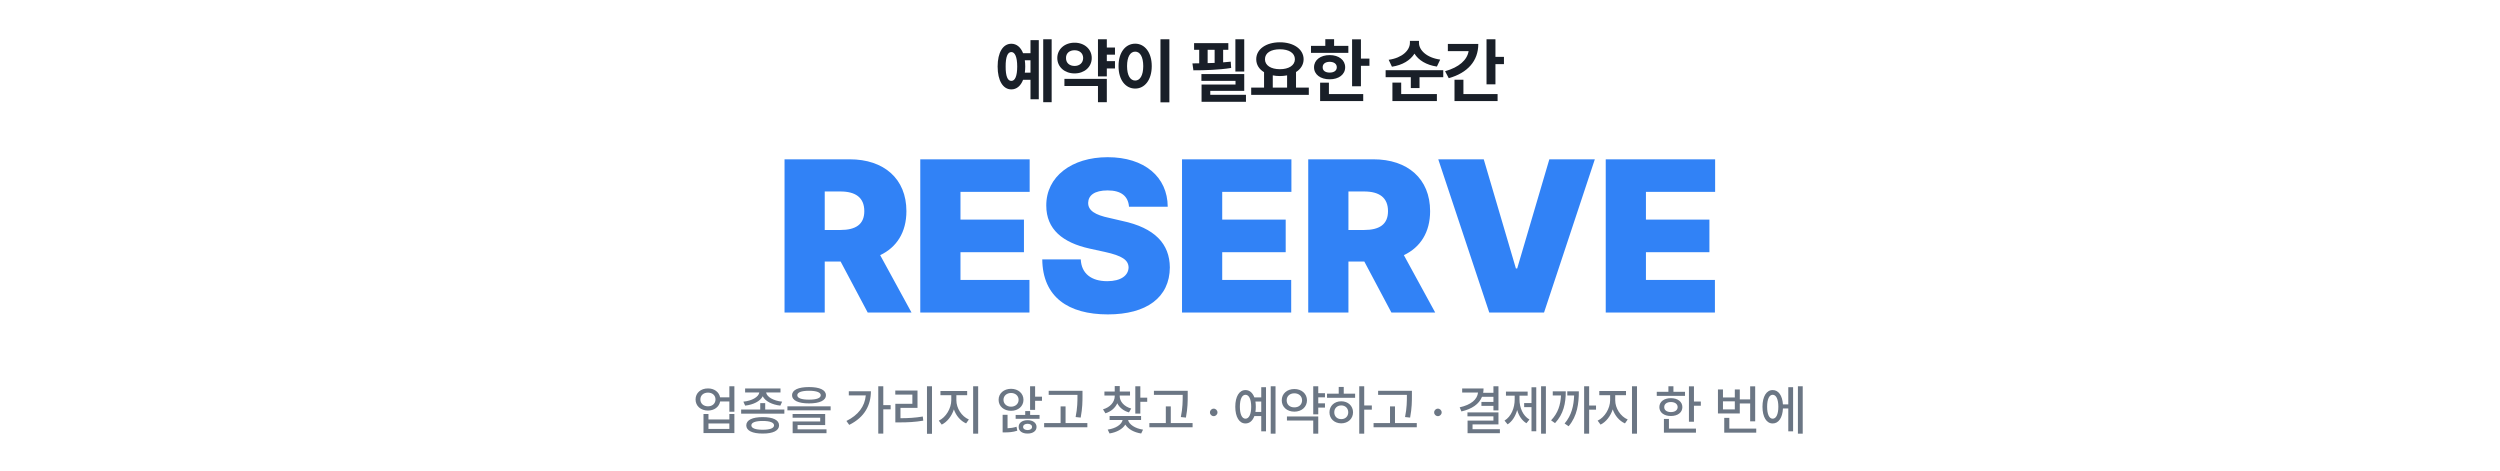
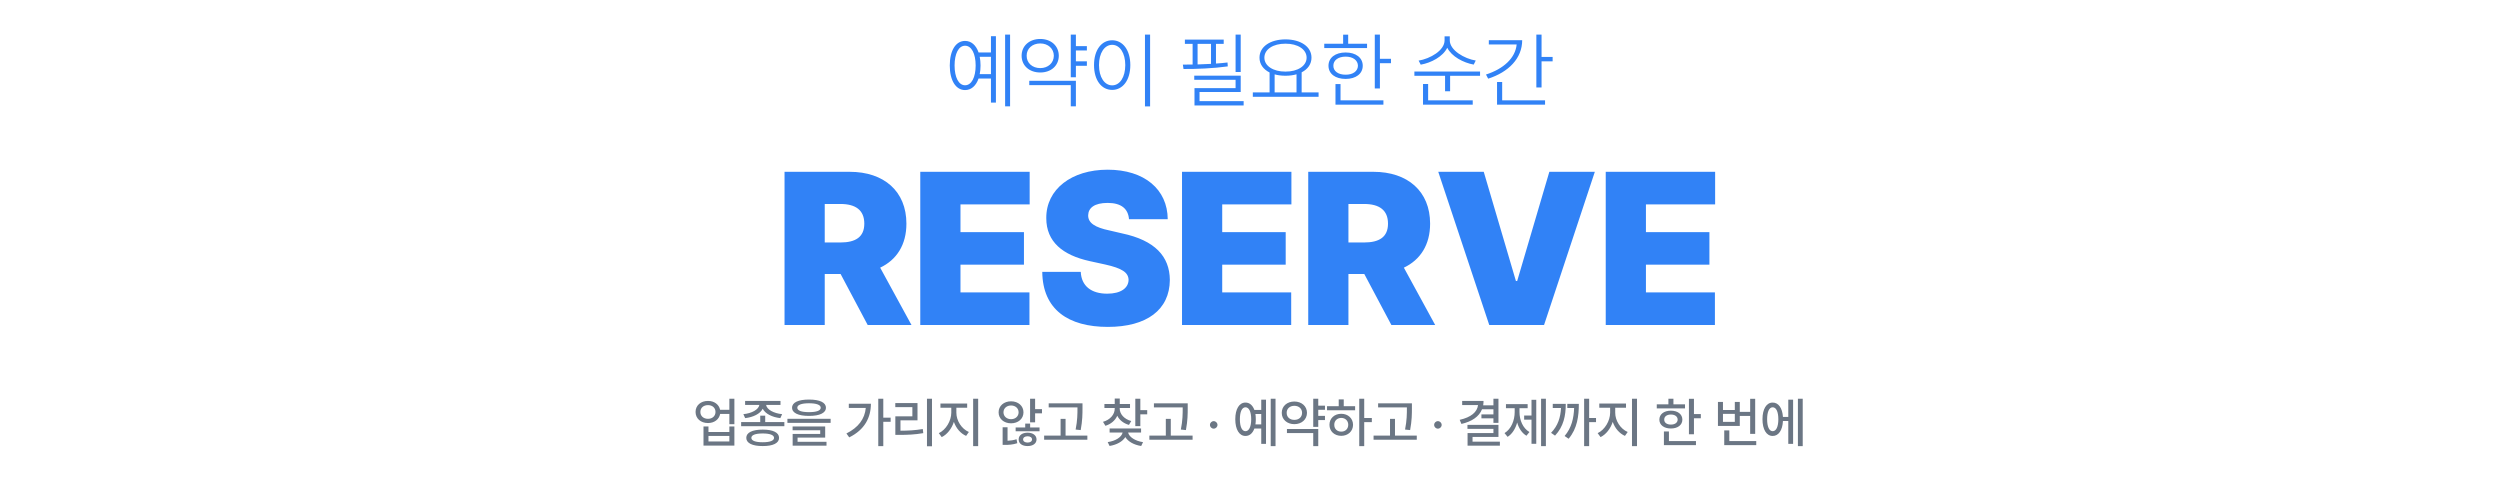
- <svg xmlns="http://www.w3.org/2000/svg" viewBox="0 0 1200 226" width="1200" height="226" role="img" aria-label="예약이 필요한 순간 RESERVE — 업종을 가리지 않고 찾고 · 예약하고 · 결제까지 한 번에">
-   <path transform="translate(477.7,46)" fill="#191f28" d="M27.094 -27.16H23.043V3.055H27.094ZM20.918 -26.729H16.934V-20.453H13.381C12.235 -23.358 10.26 -25.002 7.736 -25.002C3.752 -25.002 1.162 -20.852 1.162 -14.078C1.162 -7.271 3.752 -3.088 7.736 -3.088C10.276 -3.088 12.252 -4.765 13.381 -7.703H16.934V1.66H20.918ZM7.736 -21.018C9.463 -21.018 10.559 -18.693 10.559 -14.078C10.559 -9.43 9.496 -7.139 7.736 -7.172C5.977 -7.139 4.98 -9.43 5.014 -14.078C4.98 -18.693 5.977 -21.018 7.736 -21.018ZM14.211 -17.066H16.934V-11.123H14.211C14.344 -12.036 14.41 -13.032 14.41 -14.078C14.41 -15.141 14.344 -16.137 14.211 -17.066Z M57.492 -23.176H53.574V-27.16H49.324V-9.33H53.574V-13.148H57.492V-16.668H53.574V-19.756H57.492ZM53.574 -8.135H33.22V-4.715H49.324V3.055H53.574ZM38.101 -25.5C33.386 -25.533 29.8 -22.412 29.8 -18.162C29.8 -13.812 33.386 -10.758 38.101 -10.758C42.783 -10.758 46.336 -13.812 46.336 -18.162C46.336 -22.412 42.783 -25.533 38.101 -25.5ZM38.101 -21.881C40.425 -21.881 42.185 -20.52 42.218 -18.162C42.185 -15.738 40.425 -14.344 38.101 -14.344C35.711 -14.344 33.951 -15.738 33.984 -18.162C33.951 -20.52 35.711 -21.881 38.101 -21.881Z M83.607 -27.16H79.324V3.121H83.607ZM67.204 -25.035C62.556 -25.035 59.169 -20.852 59.203 -14.277C59.169 -7.637 62.556 -3.486 67.204 -3.486C71.753 -3.486 75.14 -7.637 75.14 -14.277C75.14 -20.852 71.753 -25.035 67.204 -25.035ZM67.204 -21.217C69.495 -21.217 71.056 -18.76 71.056 -14.277C71.056 -9.762 69.495 -7.338 67.204 -7.338C64.847 -7.338 63.286 -9.762 63.286 -14.277C63.286 -18.76 64.847 -21.217 67.204 -21.217Z M119.534 -27.16H115.284V-11.654H119.534ZM119.534 -10.459H98.981V-7.172H115.35V-5.412H99.048V2.855H120.364V-0.498H103.231V-2.391H119.534ZM111.897 -25.301H95.462V-22.08H97.919V-15.605L94.665 -15.572L95.13 -12.252C100.376 -12.252 107.249 -12.418 113.259 -13.381L113.059 -16.402C111.881 -16.27 110.652 -16.153 109.407 -16.07V-22.08H111.897ZM101.969 -15.705V-22.08H105.323V-15.805Z M150.53 -3.951H144.387V-11.422C146.645 -12.833 148.023 -14.958 148.039 -17.564C148.006 -22.445 143.192 -25.699 136.651 -25.699C130.077 -25.699 125.295 -22.445 125.295 -17.564C125.295 -14.892 126.706 -12.75 129.047 -11.355V-3.951H122.871V-0.465H150.53ZM136.651 -22.346C140.934 -22.346 143.823 -20.619 143.856 -17.564C143.823 -14.609 140.934 -12.783 136.651 -12.783C132.334 -12.783 129.479 -14.609 129.479 -17.564C129.479 -20.619 132.334 -22.346 136.651 -22.346ZM133.231 -3.951V-9.828C134.293 -9.596 135.439 -9.496 136.651 -9.496C137.863 -9.496 139.025 -9.612 140.104 -9.828V-3.951Z M175.549 -27.127H171.299V-4.582H175.549V-14.41H179.633V-17.863H175.549ZM169.506 -23.973H162.666V-27.193H158.449V-23.973H151.576V-20.619H169.506ZM160.541 -19.557C156.125 -19.557 153.037 -17.199 153.037 -13.713C153.037 -10.227 156.125 -7.936 160.541 -7.936C164.924 -7.936 167.979 -10.227 167.979 -13.713C167.979 -17.199 164.924 -19.557 160.541 -19.557ZM160.541 -16.336C162.566 -16.303 163.961 -15.373 163.961 -13.713C163.961 -12.053 162.566 -11.156 160.541 -11.156C158.516 -11.156 157.154 -12.053 157.188 -13.713C157.154 -15.373 158.516 -16.303 160.541 -16.336ZM176.645 -0.863H160.176V-6.309H155.959V2.523H176.645Z M203.408 -25.4V-26.396H199.058V-25.4C199.025 -21.914 195.472 -18.229 188.865 -17.299L190.425 -13.979C195.522 -14.742 199.29 -17.1 201.249 -20.254C203.159 -17.133 206.911 -14.792 212.007 -14.045L213.601 -17.398C206.96 -18.295 203.408 -22.047 203.408 -25.4ZM215.062 -12.318H187.404V-8.932H199.49V-3.719H203.673V-8.932H215.062ZM212.007 -0.863H194.874V-6.342H190.658V2.523H212.007Z M240.114 -27.16H235.831V-5.512H240.114V-15.207H244.198V-18.693H240.114ZM231.88 -24.902H217.271V-21.449H227.232C226.534 -17.216 222.699 -13.713 215.942 -11.82L217.702 -8.467C226.767 -11.023 231.88 -16.734 231.88 -24.902ZM241.144 -0.863H224.741V-7.736H220.458V2.523H241.144Z" />
-   <path transform="translate(371.6,150)" fill="#3182f6" d="M4.977 0.0H24.273V-24.477H31.891L44.891 0.0H65.914L50.883 -27.523C58.805 -31.281 63.477 -38.492 63.477 -48.648C63.477 -64.188 52.711 -73.531 36.258 -73.531H4.977ZM24.273 -39.609V-58.094H31.789C39.102 -58.094 43.266 -55.148 43.266 -48.648C43.266 -42.25 39.102 -39.609 31.789 -39.609Z M70.131 0.0H122.537V-15.641H89.428V-28.945H119.897V-44.586H89.428V-57.891H122.639V-73.531H70.131Z M170.324 -50.781H188.91C188.809 -65.102 177.738 -74.547 160.067 -74.547C142.801 -74.547 130.512 -65.203 130.613 -51.289C130.613 -39.914 138.535 -33.516 151.434 -30.672L158.848 -29.047C167.074 -27.219 170.02 -25.188 170.121 -21.633C170.02 -17.773 166.465 -15.031 159.863 -15.031C152.246 -15.031 147.473 -18.688 147.168 -25.492H128.684C128.887 -7.414 141.176 0.914 160.168 0.914C178.754 0.914 189.824 -7.211 189.926 -21.633C189.824 -32.906 182.817 -40.625 166.973 -43.977L160.879 -45.398C154.074 -46.82 150.621 -48.953 150.723 -52.711C150.824 -56.164 153.668 -58.602 160.067 -58.602C166.668 -58.602 169.918 -55.758 170.324 -50.781Z M195.768 0.0H248.174V-15.641H215.065V-28.945H245.533V-44.586H215.065V-57.891H248.276V-73.531H195.768Z M256.352 0.0H275.649V-24.477H283.266L296.266 0.0H317.289L302.258 -27.523C310.18 -31.281 314.852 -38.492 314.852 -48.648C314.852 -64.188 304.086 -73.531 287.633 -73.531H256.352ZM275.649 -39.609V-58.094H283.164C290.477 -58.094 294.641 -55.148 294.641 -48.648C294.641 -42.25 290.477 -39.609 283.164 -39.609Z M340.6 -73.531H318.764L343.241 0.0H369.545L393.92 -73.531H372.084L356.647 -21.125H356.038Z M399.153 0.0H451.559V-15.641H418.45V-28.945H448.918V-44.586H418.45V-57.891H451.661V-73.531H399.153Z" />
-   <path transform="translate(332.7,206)" fill="#6b7684" d="M7.135 -19.551C3.656 -19.576 1.168 -17.367 1.168 -14.27C1.168 -11.121 3.656 -8.938 7.135 -8.938C10.156 -8.938 12.479 -10.689 12.975 -13.305H17.393V-8.379H19.805V-20.592H17.393V-15.285H12.949C12.441 -17.837 10.131 -19.576 7.135 -19.551ZM7.135 -17.545C9.242 -17.545 10.74 -16.225 10.74 -14.27C10.74 -12.314 9.242 -10.969 7.135 -10.969C4.977 -10.969 3.479 -12.314 3.479 -14.27C3.479 -16.225 4.977 -17.545 7.135 -17.545ZM7.363 -7.287H4.977V1.879H19.805V-7.287H17.393V-4.646H7.363ZM7.363 -0.102V-2.742H17.393V-0.102Z M34.601 -12.492H32.215V-9.42H23.049V-7.439H43.793V-9.42H34.601ZM33.408 -5.789C28.457 -5.789 25.511 -4.393 25.511 -1.828C25.511 0.711 28.457 2.133 33.408 2.107C38.334 2.133 41.254 0.711 41.254 -1.828C41.254 -4.393 38.334 -5.789 33.408 -5.789ZM33.408 -3.936C36.861 -3.936 38.842 -3.199 38.842 -1.828C38.842 -0.457 36.861 0.279 33.408 0.279C29.904 0.279 27.949 -0.457 27.949 -1.828C27.949 -3.199 29.904 -3.936 33.408 -3.936ZM41.939 -19.551H24.953V-17.621H31.783C31.44 -15.425 28.216 -13.609 24.115 -13.203L24.978 -11.299C28.914 -11.756 32.164 -13.381 33.408 -15.793C34.652 -13.381 37.902 -11.756 41.863 -11.299L42.726 -13.203C38.6 -13.609 35.376 -15.45 35.033 -17.621H41.939Z M55.619 -20.211C50.49 -20.211 47.494 -18.84 47.494 -16.301C47.494 -13.762 50.49 -12.365 55.619 -12.365C60.748 -12.365 63.744 -13.762 63.744 -16.301C63.744 -18.84 60.748 -20.211 55.619 -20.211ZM55.619 -18.434C59.25 -18.434 61.255 -17.646 61.255 -16.301C61.255 -14.904 59.25 -14.168 55.619 -14.168C51.988 -14.168 49.982 -14.904 50.007 -16.301C49.982 -17.646 51.988 -18.434 55.619 -18.434ZM66.003 -10.969H45.259V-9.039H66.003ZM63.388 -7.287H47.748V-5.484H61.001V-3.707H47.773V1.93H64.023V0.076H50.134V-1.955H63.388Z M91.28 -20.592H88.868V2.133H91.28V-9.521H94.81V-11.527H91.28ZM85.339 -18.205H74.726V-16.199H82.876C82.381 -10.893 79.283 -6.779 73.583 -3.936L74.929 -2.057C82.419 -5.764 85.314 -11.629 85.339 -18.205Z M114.659 -20.592H112.247V2.209H114.659ZM107.702 -18.535H97.038V-16.58H105.239V-12.162H97.063V-3.25H98.993C103.005 -3.25 106.432 -3.402 110.47 -4.088L110.241 -6.068C106.432 -5.434 103.208 -5.269 99.526 -5.256V-10.232H107.702Z M126.358 -13.889V-16.301H131.538V-18.307H118.715V-16.301H123.92V-13.889C123.895 -9.979 121.356 -5.688 117.928 -4.088L119.325 -2.184C121.965 -3.479 124.111 -6.246 125.165 -9.496C126.218 -6.449 128.351 -3.948 131.03 -2.768L132.35 -4.646C128.846 -6.145 126.358 -10.08 126.358 -13.889ZM136.819 -20.592H134.407V2.158H136.819Z M152.6 -19.373C149.172 -19.373 146.607 -17.164 146.633 -14.092C146.607 -10.994 149.172 -8.811 152.6 -8.811C156.053 -8.811 158.566 -10.994 158.566 -14.092C158.566 -17.164 156.053 -19.373 152.6 -19.373ZM152.6 -17.367C154.682 -17.367 156.231 -16.021 156.231 -14.092C156.231 -12.162 154.682 -10.791 152.6 -10.791C150.543 -10.791 148.969 -12.162 148.969 -14.092C148.969 -16.021 150.543 -17.367 152.6 -17.367ZM164.152 -20.592H161.74V-9.268H164.152V-13.609H167.453V-15.615H164.152ZM150.924 -6.906H148.563V1.549H149.731C151.432 1.549 153.488 1.447 155.596 0.736L155.24 -1.168C153.793 -0.686 152.257 -0.495 150.924 -0.432ZM166.285 -6.83H161.766V-8.684H159.404V-6.83H154.809V-4.977H166.285ZM160.547 -4.316C157.982 -4.316 156.231 -3.047 156.256 -1.066C156.231 0.889 157.982 2.133 160.547 2.107C163.061 2.133 164.838 0.889 164.838 -1.066C164.838 -3.047 163.061 -4.316 160.547 -4.316ZM160.547 -2.59C161.791 -2.59 162.68 -2.006 162.68 -1.066C162.68 -0.152 161.791 0.432 160.547 0.432C159.277 0.432 158.389 -0.152 158.389 -1.066C158.389 -2.006 159.277 -2.59 160.547 -2.59Z M186.896 -18.408H170.672V-16.453H184.484V-16.174C184.484 -13.432 184.484 -10.207 183.596 -5.814L186.033 -5.561C186.896 -10.207 186.896 -13.355 186.896 -16.174ZM189.232 -2.92H178.771V-10.943H176.385V-2.92H168.488V-0.914H189.232Z M204.759 -15.895V-16.148H209.71V-18.078H204.785V-20.693H202.372V-18.078H197.421V-16.148H202.372V-15.895C202.372 -13.051 200.214 -10.512 196.736 -9.521L197.904 -7.617C200.595 -8.442 202.588 -10.194 203.591 -12.441C204.607 -10.385 206.549 -8.785 209.203 -8.049L210.294 -9.902C206.816 -10.867 204.759 -13.305 204.759 -15.895ZM214.661 -20.592H212.249V-7.465H214.661V-13.127H217.962V-15.133H214.661ZM215.017 -6.322H199.91V-4.393H206.156C205.699 -2.209 202.817 -0.33 198.995 0.203L199.884 2.057C203.325 1.511 206.143 -0.051 207.451 -2.209C208.771 -0.038 211.615 1.549 215.068 2.082L215.956 0.229C212.148 -0.33 209.228 -2.272 208.796 -4.393H215.017Z M237.405 -18.408H221.181V-16.453H234.993V-16.174C234.993 -13.432 234.993 -10.207 234.105 -5.814L236.542 -5.561C237.405 -10.207 237.405 -13.355 237.405 -16.174ZM239.741 -2.92H229.28V-10.943H226.894V-2.92H218.997V-0.914H239.741Z M249.885 -6.246C250.85 -6.246 251.688 -7.059 251.688 -8.049C251.688 -9.039 250.85 -9.852 249.885 -9.852C248.895 -9.852 248.057 -9.039 248.083 -8.049C248.057 -7.059 248.895 -6.246 249.885 -6.246Z M279.555 -20.592H277.244V2.158H279.555ZM274.985 -20.16H272.699V-15.234H269.399C268.573 -17.481 267.075 -18.776 265.133 -18.764C262.162 -18.789 260.233 -15.691 260.233 -10.766C260.233 -5.84 262.162 -2.717 265.133 -2.742C267.075 -2.729 268.586 -4.037 269.399 -6.297H272.699V1.041H274.985ZM265.133 -16.504C266.809 -16.504 267.875 -14.396 267.875 -10.766C267.875 -7.135 266.809 -5.027 265.133 -5.027C263.457 -5.027 262.442 -7.135 262.442 -10.766C262.442 -14.396 263.457 -16.504 265.133 -16.504ZM269.906 -13.279H272.699V-8.277H269.906C270.021 -9.039 270.084 -9.877 270.084 -10.766C270.084 -11.667 270.021 -12.505 269.906 -13.279Z M303.289 -17.266H300.064V-20.592H297.652V-7.109H300.064V-10.359H303.289V-12.391H300.064V-15.285H303.289ZM300.064 -6.094H285.033V-4.139H297.652V2.158H300.064ZM288.588 -19.271C285.109 -19.271 282.519 -17.037 282.545 -13.838C282.519 -10.639 285.109 -8.404 288.588 -8.404C292.066 -8.404 294.631 -10.639 294.656 -13.838C294.631 -17.037 292.066 -19.271 288.588 -19.271ZM288.588 -17.215C290.721 -17.215 292.295 -15.869 292.295 -13.838C292.295 -11.781 290.721 -10.436 288.588 -10.461C286.455 -10.436 284.881 -11.781 284.906 -13.838C284.881 -15.869 286.455 -17.215 288.588 -17.215Z M322.123 -20.592H319.736V2.158H322.123V-9.369H325.779V-11.375H322.123ZM317.756 -17.037H312.297V-20.287H309.884V-17.037H304.273V-15.057H317.756ZM311.103 -13.381C307.828 -13.381 305.441 -11.197 305.441 -8.1C305.441 -4.977 307.828 -2.818 311.103 -2.793C314.353 -2.818 316.74 -4.977 316.765 -8.1C316.74 -11.197 314.353 -13.381 311.103 -13.381ZM311.103 -11.4C313.033 -11.4 314.455 -10.055 314.455 -8.1C314.455 -6.119 313.033 -4.799 311.103 -4.824C309.174 -4.799 307.726 -6.119 307.752 -8.1C307.726 -10.055 309.174 -11.4 311.103 -11.4Z M345.019 -18.408H328.794V-16.453H342.607V-16.174C342.607 -13.432 342.607 -10.207 341.718 -5.814L344.156 -5.561C345.019 -10.207 345.019 -13.355 345.019 -16.174ZM347.355 -2.92H336.894V-10.943H334.507V-2.92H326.611V-0.914H347.355Z M357.499 -6.246C358.464 -6.246 359.302 -7.059 359.302 -8.049C359.302 -9.039 358.464 -9.852 357.499 -9.852C356.509 -9.852 355.671 -9.039 355.696 -8.049C355.671 -7.059 356.509 -6.246 357.499 -6.246Z M386.559 -20.592H384.147V-17.443H379.221C379.335 -18.116 379.399 -18.814 379.399 -19.551H369.141V-17.57H376.758C376.365 -14.219 373.407 -11.692 367.948 -10.486L368.786 -8.506C373.826 -9.687 377.253 -12.01 378.663 -15.539H384.147V-13.076H378.383V-11.197H384.147V-9.014H386.559ZM386.559 -8.049H371.68V-6.145H384.147V-4.113H371.731V1.93H387.245V0.0H374.118V-2.285H386.559Z M409.328 -20.592H407.018V2.158H409.328ZM404.707 -20.109H402.422V-12.543H398.893V-10.562H402.422V1.016H404.707ZM396.658 -14.244V-16.072H400.569V-18.027H390.158V-16.072H394.348V-14.244C394.348 -10.207 392.698 -6.068 389.473 -4.113L390.946 -2.311C393.167 -3.694 394.716 -6.221 395.541 -9.191C396.316 -6.437 397.814 -4.139 399.985 -2.844L401.432 -4.621C398.233 -6.475 396.658 -10.359 396.658 -14.244Z M430.092 -20.592H427.68V2.158H430.092V-9.369H433.393V-11.35H430.092ZM418.869 -18.154H412.623V-16.174H416.584C416.343 -11.616 415.137 -7.693 411.811 -4.24L413.715 -2.895C417.828 -7.287 418.869 -12.467 418.869 -18.154ZM425.141 -18.154H419.605V-16.174H422.881C422.703 -11.312 421.688 -6.665 418.311 -2.717L420.24 -1.396C424.43 -6.348 425.141 -12.391 425.141 -18.154Z M442.603 -13.889V-16.301H447.783V-18.307H434.961V-16.301H440.166V-13.889C440.14 -9.979 437.601 -5.688 434.174 -4.088L435.57 -2.184C438.211 -3.479 440.356 -6.246 441.41 -9.496C442.464 -6.449 444.596 -3.948 447.275 -2.768L448.595 -4.646C445.092 -6.145 442.603 -10.08 442.603 -13.889ZM453.064 -20.592H450.652V2.158H453.064Z M480.398 -20.566H477.986V-3.555H480.398V-11.248H483.699V-13.254H480.398ZM476.107 -17.926H470.546V-20.592H468.134V-17.926H462.548V-15.971H476.107ZM469.327 -14.879C466.027 -14.879 463.792 -13.178 463.792 -10.588C463.792 -7.998 466.027 -6.322 469.327 -6.322C472.603 -6.322 474.837 -7.998 474.837 -10.588C474.837 -13.178 472.603 -14.879 469.327 -14.879ZM469.327 -13.025C471.257 -13.025 472.552 -12.086 472.577 -10.588C472.552 -9.115 471.257 -8.201 469.327 -8.201C467.398 -8.201 466.103 -9.115 466.128 -10.588C466.103 -12.086 467.398 -13.025 469.327 -13.025ZM481.363 -0.279H468.388V-4.9H465.976V1.676H481.363Z M509.788 -20.566H507.376V-14.295H502.399V-19.068H500.013V-15.209H494.325V-19.068H491.913V-7.541H502.399V-12.34H507.376V-3.758H509.788ZM510.296 -0.279H497.372V-5.408H494.934V1.676H510.296ZM494.325 -9.496V-13.355H500.013V-9.496Z M532.608 -20.592H530.297V2.158H532.608ZM527.987 -20.16H525.676V-11.883H523.112C522.833 -16.161 520.954 -18.789 518.186 -18.764C515.215 -18.789 513.286 -15.691 513.286 -10.766C513.286 -5.84 515.215 -2.717 518.186 -2.742C521.004 -2.717 522.909 -5.484 523.112 -9.928H525.676V1.041H527.987ZM518.186 -16.504C519.862 -16.504 520.903 -14.396 520.903 -10.766C520.903 -7.135 519.862 -5.027 518.186 -5.027C516.536 -5.027 515.52 -7.135 515.52 -10.766C515.52 -14.396 516.536 -16.504 518.186 -16.504Z" />
+ <svg xmlns="http://www.w3.org/2000/svg" viewBox="0 0 1200 232" width="1200" height="232" role="img" aria-label="예약이 필요한 순간 RESERVE — 업종을 가리지 않고 찾고 · 예약하고 · 결제까지 한 번에">
+   <path transform="translate(453.9,48)" fill="#3182f6" d="M30.938 -31.406H28.555V3.047H30.938ZM24.141 -30.625H21.758V-22.812H15.82C14.609 -26.328 12.305 -28.359 9.336 -28.359C4.883 -28.359 1.992 -23.789 1.992 -16.562C1.992 -9.375 4.883 -4.766 9.336 -4.766C12.305 -4.766 14.59 -6.816 15.82 -10.312H21.758V1.25H24.141ZM9.336 -26.055C12.422 -26.055 14.414 -22.266 14.414 -16.562C14.414 -10.898 12.422 -7.07 9.336 -7.07C6.25 -7.07 4.297 -10.898 4.297 -16.562C4.297 -22.266 6.25 -26.055 9.336 -26.055ZM16.367 -20.742H21.758V-12.422H16.367C16.621 -13.672 16.758 -15.059 16.758 -16.562C16.758 -18.086 16.621 -19.473 16.367 -20.742Z M67.803 -25.859H62.53V-31.406H60.069V-10.898H62.53V-16.406H67.803V-18.555H62.53V-23.789H67.803ZM62.53 -9.219H40.147V-7.148H60.069V3.047H62.53ZM45.42 -29.297C40.225 -29.297 36.475 -26.016 36.475 -21.25C36.475 -16.445 40.225 -13.203 45.42 -13.203C50.616 -13.203 54.288 -16.445 54.327 -21.25C54.288 -26.016 50.616 -29.297 45.42 -29.297ZM45.42 -27.148C49.17 -27.148 51.905 -24.688 51.944 -21.25C51.905 -17.773 49.17 -15.312 45.42 -15.312C41.631 -15.312 38.858 -17.773 38.897 -21.25C38.858 -24.688 41.631 -27.148 45.42 -27.148Z M98.145 -31.406H95.684V3.086H98.145ZM79.942 -28.672C74.825 -28.672 71.231 -24.023 71.231 -16.758C71.231 -9.492 74.825 -4.844 79.942 -4.844C85.02 -4.844 88.653 -9.492 88.653 -16.758C88.653 -24.023 85.02 -28.672 79.942 -28.672ZM79.942 -26.484C83.653 -26.484 86.231 -22.5 86.231 -16.758C86.231 -10.977 83.653 -7.031 79.942 -7.031C76.231 -7.031 73.614 -10.977 73.614 -16.758C73.614 -22.5 76.231 -26.484 79.942 -26.484Z M141.642 -31.406H139.181V-13.438H141.642ZM141.642 -11.68H119.338V-9.688H139.181V-5.703H119.455V2.617H143.048V0.547H121.877V-3.828H141.642ZM133.478 -28.984H114.845V-26.953H118.556V-17.031L113.869 -16.992L114.181 -14.883C120.314 -14.844 128.517 -15.156 135.431 -16.133L135.314 -18.008C133.537 -17.793 131.681 -17.617 129.767 -17.5V-26.953H133.478ZM120.939 -17.07V-26.953H127.384V-17.344C125.216 -17.207 123.048 -17.129 120.939 -17.07Z M179.016 -3.633H170.891V-13.281C173.84 -14.785 175.617 -17.246 175.617 -20.312C175.617 -25.625 170.461 -29.062 163.117 -29.102C155.812 -29.062 150.656 -25.625 150.656 -20.312C150.656 -17.207 152.473 -14.727 155.5 -13.203V-3.633H147.453V-1.523H179.016ZM163.117 -27.031C168.977 -27.07 173.273 -24.336 173.273 -20.312C173.273 -16.367 168.977 -13.594 163.117 -13.633C157.258 -13.594 153.0 -16.367 153.0 -20.312C153.0 -24.336 157.258 -27.07 163.117 -27.031ZM157.922 -3.633V-12.305C159.465 -11.875 161.223 -11.641 163.117 -11.641C165.051 -11.641 166.848 -11.875 168.43 -12.344V-3.633Z M208.459 -31.406H205.998V-5.547H208.459V-17.656H213.772V-19.766H208.459ZM202.287 -26.992H193.225V-31.367H190.803V-26.992H181.741V-24.922H202.287ZM192.014 -22.812C187.053 -22.812 183.772 -20.312 183.772 -16.445C183.772 -12.578 187.053 -10.117 192.014 -10.117C196.897 -10.117 200.217 -12.578 200.217 -16.445C200.217 -20.312 196.897 -22.812 192.014 -22.812ZM192.014 -20.82C195.53 -20.82 197.873 -19.062 197.912 -16.445C197.873 -13.867 195.53 -12.109 192.014 -12.148C188.459 -12.109 186.077 -13.867 186.116 -16.445C186.077 -19.062 188.459 -20.82 192.014 -20.82ZM210.139 0.156H189.553V-7.656H187.131V2.227H210.139Z M241.995 -28.633V-30.547H239.495V-28.633C239.495 -23.75 232.542 -19.805 227.034 -18.906L228.05 -16.953C233.05 -17.852 238.675 -20.781 240.784 -25.078C242.894 -20.859 248.499 -17.891 253.48 -16.992L254.456 -18.945C249.027 -19.805 241.995 -23.867 241.995 -28.633ZM256.527 -13.672H225.003V-11.602H239.73V-4.18H242.152V-11.602H256.527ZM253.011 0.156H231.605V-7.695H229.144V2.227H253.011Z M286.048 -31.406H283.548V-6.016H286.048V-18.555H291.361V-20.664H286.048ZM276.752 -28.711H260.736V-26.641H274.095C273.47 -20.117 267.767 -14.922 259.369 -12.227L260.423 -10.234C270.228 -13.398 276.752 -20.0 276.752 -28.711ZM287.728 0.156H267.142V-8.633H264.681V2.227H287.728Z" />
+   <path transform="translate(371.6,156)" fill="#3182f6" d="M4.977 0.0H24.273V-24.477H31.891L44.891 0.0H65.914L50.883 -27.523C58.805 -31.281 63.477 -38.492 63.477 -48.648C63.477 -64.188 52.711 -73.531 36.258 -73.531H4.977ZM24.273 -39.609V-58.094H31.789C39.102 -58.094 43.266 -55.148 43.266 -48.648C43.266 -42.25 39.102 -39.609 31.789 -39.609Z M70.131 0.0H122.537V-15.641H89.428V-28.945H119.897V-44.586H89.428V-57.891H122.639V-73.531H70.131Z M170.324 -50.781H188.91C188.809 -65.102 177.738 -74.547 160.067 -74.547C142.801 -74.547 130.512 -65.203 130.613 -51.289C130.613 -39.914 138.535 -33.516 151.434 -30.672L158.848 -29.047C167.074 -27.219 170.02 -25.188 170.121 -21.633C170.02 -17.773 166.465 -15.031 159.863 -15.031C152.246 -15.031 147.473 -18.688 147.168 -25.492H128.684C128.887 -7.414 141.176 0.914 160.168 0.914C178.754 0.914 189.824 -7.211 189.926 -21.633C189.824 -32.906 182.817 -40.625 166.973 -43.977L160.879 -45.398C154.074 -46.82 150.621 -48.953 150.723 -52.711C150.824 -56.164 153.668 -58.602 160.067 -58.602C166.668 -58.602 169.918 -55.758 170.324 -50.781Z M195.768 0.0H248.174V-15.641H215.065V-28.945H245.533V-44.586H215.065V-57.891H248.276V-73.531H195.768Z M256.352 0.0H275.649V-24.477H283.266L296.266 0.0H317.289L302.258 -27.523C310.18 -31.281 314.852 -38.492 314.852 -48.648C314.852 -64.188 304.086 -73.531 287.633 -73.531H256.352ZM275.649 -39.609V-58.094H283.164C290.477 -58.094 294.641 -55.148 294.641 -48.648C294.641 -42.25 290.477 -39.609 283.164 -39.609Z M340.6 -73.531H318.764L343.241 0.0H369.545L393.92 -73.531H372.084L356.647 -21.125H356.038Z M399.153 0.0H451.559V-15.641H418.45V-28.945H448.918V-44.586H418.45V-57.891H451.661V-73.531H399.153Z" />
+   <path transform="translate(332.7,212)" fill="#6b7684" d="M7.135 -19.551C3.656 -19.576 1.168 -17.367 1.168 -14.27C1.168 -11.121 3.656 -8.938 7.135 -8.938C10.156 -8.938 12.479 -10.689 12.975 -13.305H17.393V-8.379H19.805V-20.592H17.393V-15.285H12.949C12.441 -17.837 10.131 -19.576 7.135 -19.551ZM7.135 -17.545C9.242 -17.545 10.74 -16.225 10.74 -14.27C10.74 -12.314 9.242 -10.969 7.135 -10.969C4.977 -10.969 3.479 -12.314 3.479 -14.27C3.479 -16.225 4.977 -17.545 7.135 -17.545ZM7.363 -7.287H4.977V1.879H19.805V-7.287H17.393V-4.646H7.363ZM7.363 -0.102V-2.742H17.393V-0.102Z M34.601 -12.492H32.215V-9.42H23.049V-7.439H43.793V-9.42H34.601ZM33.408 -5.789C28.457 -5.789 25.511 -4.393 25.511 -1.828C25.511 0.711 28.457 2.133 33.408 2.107C38.334 2.133 41.254 0.711 41.254 -1.828C41.254 -4.393 38.334 -5.789 33.408 -5.789ZM33.408 -3.936C36.861 -3.936 38.842 -3.199 38.842 -1.828C38.842 -0.457 36.861 0.279 33.408 0.279C29.904 0.279 27.949 -0.457 27.949 -1.828C27.949 -3.199 29.904 -3.936 33.408 -3.936ZM41.939 -19.551H24.953V-17.621H31.783C31.44 -15.425 28.216 -13.609 24.115 -13.203L24.978 -11.299C28.914 -11.756 32.164 -13.381 33.408 -15.793C34.652 -13.381 37.902 -11.756 41.863 -11.299L42.726 -13.203C38.6 -13.609 35.376 -15.45 35.033 -17.621H41.939Z M55.619 -20.211C50.49 -20.211 47.494 -18.84 47.494 -16.301C47.494 -13.762 50.49 -12.365 55.619 -12.365C60.748 -12.365 63.744 -13.762 63.744 -16.301C63.744 -18.84 60.748 -20.211 55.619 -20.211ZM55.619 -18.434C59.25 -18.434 61.255 -17.646 61.255 -16.301C61.255 -14.904 59.25 -14.168 55.619 -14.168C51.988 -14.168 49.982 -14.904 50.007 -16.301C49.982 -17.646 51.988 -18.434 55.619 -18.434ZM66.003 -10.969H45.259V-9.039H66.003ZM63.388 -7.287H47.748V-5.484H61.001V-3.707H47.773V1.93H64.023V0.076H50.134V-1.955H63.388Z M91.28 -20.592H88.868V2.133H91.28V-9.521H94.81V-11.527H91.28ZM85.339 -18.205H74.726V-16.199H82.876C82.381 -10.893 79.283 -6.779 73.583 -3.936L74.929 -2.057C82.419 -5.764 85.314 -11.629 85.339 -18.205Z M114.659 -20.592H112.247V2.209H114.659ZM107.702 -18.535H97.038V-16.58H105.239V-12.162H97.063V-3.25H98.993C103.005 -3.25 106.432 -3.402 110.47 -4.088L110.241 -6.068C106.432 -5.434 103.208 -5.269 99.526 -5.256V-10.232H107.702Z M126.358 -13.889V-16.301H131.538V-18.307H118.715V-16.301H123.92V-13.889C123.895 -9.979 121.356 -5.688 117.928 -4.088L119.325 -2.184C121.965 -3.479 124.111 -6.246 125.165 -9.496C126.218 -6.449 128.351 -3.948 131.03 -2.768L132.35 -4.646C128.846 -6.145 126.358 -10.08 126.358 -13.889ZM136.819 -20.592H134.407V2.158H136.819Z M152.6 -19.373C149.172 -19.373 146.607 -17.164 146.633 -14.092C146.607 -10.994 149.172 -8.811 152.6 -8.811C156.053 -8.811 158.566 -10.994 158.566 -14.092C158.566 -17.164 156.053 -19.373 152.6 -19.373ZM152.6 -17.367C154.682 -17.367 156.231 -16.021 156.231 -14.092C156.231 -12.162 154.682 -10.791 152.6 -10.791C150.543 -10.791 148.969 -12.162 148.969 -14.092C148.969 -16.021 150.543 -17.367 152.6 -17.367ZM164.152 -20.592H161.74V-9.268H164.152V-13.609H167.453V-15.615H164.152ZM150.924 -6.906H148.563V1.549H149.731C151.432 1.549 153.488 1.447 155.596 0.736L155.24 -1.168C153.793 -0.686 152.257 -0.495 150.924 -0.432ZM166.285 -6.83H161.766V-8.684H159.404V-6.83H154.809V-4.977H166.285ZM160.547 -4.316C157.982 -4.316 156.231 -3.047 156.256 -1.066C156.231 0.889 157.982 2.133 160.547 2.107C163.061 2.133 164.838 0.889 164.838 -1.066C164.838 -3.047 163.061 -4.316 160.547 -4.316ZM160.547 -2.59C161.791 -2.59 162.68 -2.006 162.68 -1.066C162.68 -0.152 161.791 0.432 160.547 0.432C159.277 0.432 158.389 -0.152 158.389 -1.066C158.389 -2.006 159.277 -2.59 160.547 -2.59Z M186.896 -18.408H170.672V-16.453H184.484V-16.174C184.484 -13.432 184.484 -10.207 183.596 -5.814L186.033 -5.561C186.896 -10.207 186.896 -13.355 186.896 -16.174ZM189.232 -2.92H178.771V-10.943H176.385V-2.92H168.488V-0.914H189.232Z M204.759 -15.895V-16.148H209.71V-18.078H204.785V-20.693H202.372V-18.078H197.421V-16.148H202.372V-15.895C202.372 -13.051 200.214 -10.512 196.736 -9.521L197.904 -7.617C200.595 -8.442 202.588 -10.194 203.591 -12.441C204.607 -10.385 206.549 -8.785 209.203 -8.049L210.294 -9.902C206.816 -10.867 204.759 -13.305 204.759 -15.895ZM214.661 -20.592H212.249V-7.465H214.661V-13.127H217.962V-15.133H214.661ZM215.017 -6.322H199.91V-4.393H206.156C205.699 -2.209 202.817 -0.33 198.995 0.203L199.884 2.057C203.325 1.511 206.143 -0.051 207.451 -2.209C208.771 -0.038 211.615 1.549 215.068 2.082L215.956 0.229C212.148 -0.33 209.228 -2.272 208.796 -4.393H215.017Z M237.405 -18.408H221.181V-16.453H234.993V-16.174C234.993 -13.432 234.993 -10.207 234.105 -5.814L236.542 -5.561C237.405 -10.207 237.405 -13.355 237.405 -16.174ZM239.741 -2.92H229.28V-10.943H226.894V-2.92H218.997V-0.914H239.741Z M249.885 -6.246C250.85 -6.246 251.688 -7.059 251.688 -8.049C251.688 -9.039 250.85 -9.852 249.885 -9.852C248.895 -9.852 248.057 -9.039 248.083 -8.049C248.057 -7.059 248.895 -6.246 249.885 -6.246Z M279.555 -20.592H277.244V2.158H279.555ZM274.985 -20.16H272.699V-15.234H269.399C268.573 -17.481 267.075 -18.776 265.133 -18.764C262.162 -18.789 260.233 -15.691 260.233 -10.766C260.233 -5.84 262.162 -2.717 265.133 -2.742C267.075 -2.729 268.586 -4.037 269.399 -6.297H272.699V1.041H274.985ZM265.133 -16.504C266.809 -16.504 267.875 -14.396 267.875 -10.766C267.875 -7.135 266.809 -5.027 265.133 -5.027C263.457 -5.027 262.442 -7.135 262.442 -10.766C262.442 -14.396 263.457 -16.504 265.133 -16.504ZM269.906 -13.279H272.699V-8.277H269.906C270.021 -9.039 270.084 -9.877 270.084 -10.766C270.084 -11.667 270.021 -12.505 269.906 -13.279Z M303.289 -17.266H300.064V-20.592H297.652V-7.109H300.064V-10.359H303.289V-12.391H300.064V-15.285H303.289ZM300.064 -6.094H285.033V-4.139H297.652V2.158H300.064ZM288.588 -19.271C285.109 -19.271 282.519 -17.037 282.545 -13.838C282.519 -10.639 285.109 -8.404 288.588 -8.404C292.066 -8.404 294.631 -10.639 294.656 -13.838C294.631 -17.037 292.066 -19.271 288.588 -19.271ZM288.588 -17.215C290.721 -17.215 292.295 -15.869 292.295 -13.838C292.295 -11.781 290.721 -10.436 288.588 -10.461C286.455 -10.436 284.881 -11.781 284.906 -13.838C284.881 -15.869 286.455 -17.215 288.588 -17.215Z M322.123 -20.592H319.736V2.158H322.123V-9.369H325.779V-11.375H322.123ZM317.756 -17.037H312.297V-20.287H309.884V-17.037H304.273V-15.057H317.756ZM311.103 -13.381C307.828 -13.381 305.441 -11.197 305.441 -8.1C305.441 -4.977 307.828 -2.818 311.103 -2.793C314.353 -2.818 316.74 -4.977 316.765 -8.1C316.74 -11.197 314.353 -13.381 311.103 -13.381ZM311.103 -11.4C313.033 -11.4 314.455 -10.055 314.455 -8.1C314.455 -6.119 313.033 -4.799 311.103 -4.824C309.174 -4.799 307.726 -6.119 307.752 -8.1C307.726 -10.055 309.174 -11.4 311.103 -11.4Z M345.019 -18.408H328.794V-16.453H342.607V-16.174C342.607 -13.432 342.607 -10.207 341.718 -5.814L344.156 -5.561C345.019 -10.207 345.019 -13.355 345.019 -16.174ZM347.355 -2.92H336.894V-10.943H334.507V-2.92H326.611V-0.914H347.355Z M357.499 -6.246C358.464 -6.246 359.302 -7.059 359.302 -8.049C359.302 -9.039 358.464 -9.852 357.499 -9.852C356.509 -9.852 355.671 -9.039 355.696 -8.049C355.671 -7.059 356.509 -6.246 357.499 -6.246Z M386.559 -20.592H384.147V-17.443H379.221C379.335 -18.116 379.399 -18.814 379.399 -19.551H369.141V-17.57H376.758C376.365 -14.219 373.407 -11.692 367.948 -10.486L368.786 -8.506C373.826 -9.687 377.253 -12.01 378.663 -15.539H384.147V-13.076H378.383V-11.197H384.147V-9.014H386.559ZM386.559 -8.049H371.68V-6.145H384.147V-4.113H371.731V1.93H387.245V0.0H374.118V-2.285H386.559Z M409.328 -20.592H407.018V2.158H409.328ZM404.707 -20.109H402.422V-12.543H398.893V-10.562H402.422V1.016H404.707ZM396.658 -14.244V-16.072H400.569V-18.027H390.158V-16.072H394.348V-14.244C394.348 -10.207 392.698 -6.068 389.473 -4.113L390.946 -2.311C393.167 -3.694 394.716 -6.221 395.541 -9.191C396.316 -6.437 397.814 -4.139 399.985 -2.844L401.432 -4.621C398.233 -6.475 396.658 -10.359 396.658 -14.244Z M430.092 -20.592H427.68V2.158H430.092V-9.369H433.393V-11.35H430.092ZM418.869 -18.154H412.623V-16.174H416.584C416.343 -11.616 415.137 -7.693 411.811 -4.24L413.715 -2.895C417.828 -7.287 418.869 -12.467 418.869 -18.154ZM425.141 -18.154H419.605V-16.174H422.881C422.703 -11.312 421.688 -6.665 418.311 -2.717L420.24 -1.396C424.43 -6.348 425.141 -12.391 425.141 -18.154Z M442.603 -13.889V-16.301H447.783V-18.307H434.961V-16.301H440.166V-13.889C440.14 -9.979 437.601 -5.688 434.174 -4.088L435.57 -2.184C438.211 -3.479 440.356 -6.246 441.41 -9.496C442.464 -6.449 444.596 -3.948 447.275 -2.768L448.595 -4.646C445.092 -6.145 442.603 -10.08 442.603 -13.889ZM453.064 -20.592H450.652V2.158H453.064Z M480.398 -20.566H477.986V-3.555H480.398V-11.248H483.699V-13.254H480.398ZM476.107 -17.926H470.546V-20.592H468.134V-17.926H462.548V-15.971H476.107ZM469.327 -14.879C466.027 -14.879 463.792 -13.178 463.792 -10.588C463.792 -7.998 466.027 -6.322 469.327 -6.322C472.603 -6.322 474.837 -7.998 474.837 -10.588C474.837 -13.178 472.603 -14.879 469.327 -14.879ZM469.327 -13.025C471.257 -13.025 472.552 -12.086 472.577 -10.588C472.552 -9.115 471.257 -8.201 469.327 -8.201C467.398 -8.201 466.103 -9.115 466.128 -10.588C466.103 -12.086 467.398 -13.025 469.327 -13.025ZM481.363 -0.279H468.388V-4.9H465.976V1.676H481.363Z M509.788 -20.566H507.376V-14.295H502.399V-19.068H500.013V-15.209H494.325V-19.068H491.913V-7.541H502.399V-12.34H507.376V-3.758H509.788ZM510.296 -0.279H497.372V-5.408H494.934V1.676H510.296ZM494.325 -9.496V-13.355H500.013V-9.496Z M532.608 -20.592H530.297V2.158H532.608ZM527.987 -20.16H525.676V-11.883H523.112C522.833 -16.161 520.954 -18.789 518.186 -18.764C515.215 -18.789 513.286 -15.691 513.286 -10.766C513.286 -5.84 515.215 -2.717 518.186 -2.742C521.004 -2.717 522.909 -5.484 523.112 -9.928H525.676V1.041H527.987ZM518.186 -16.504C519.862 -16.504 520.903 -14.396 520.903 -10.766C520.903 -7.135 519.862 -5.027 518.186 -5.027C516.536 -5.027 515.52 -7.135 515.52 -10.766C515.52 -14.396 516.536 -16.504 518.186 -16.504Z" />
</svg>
